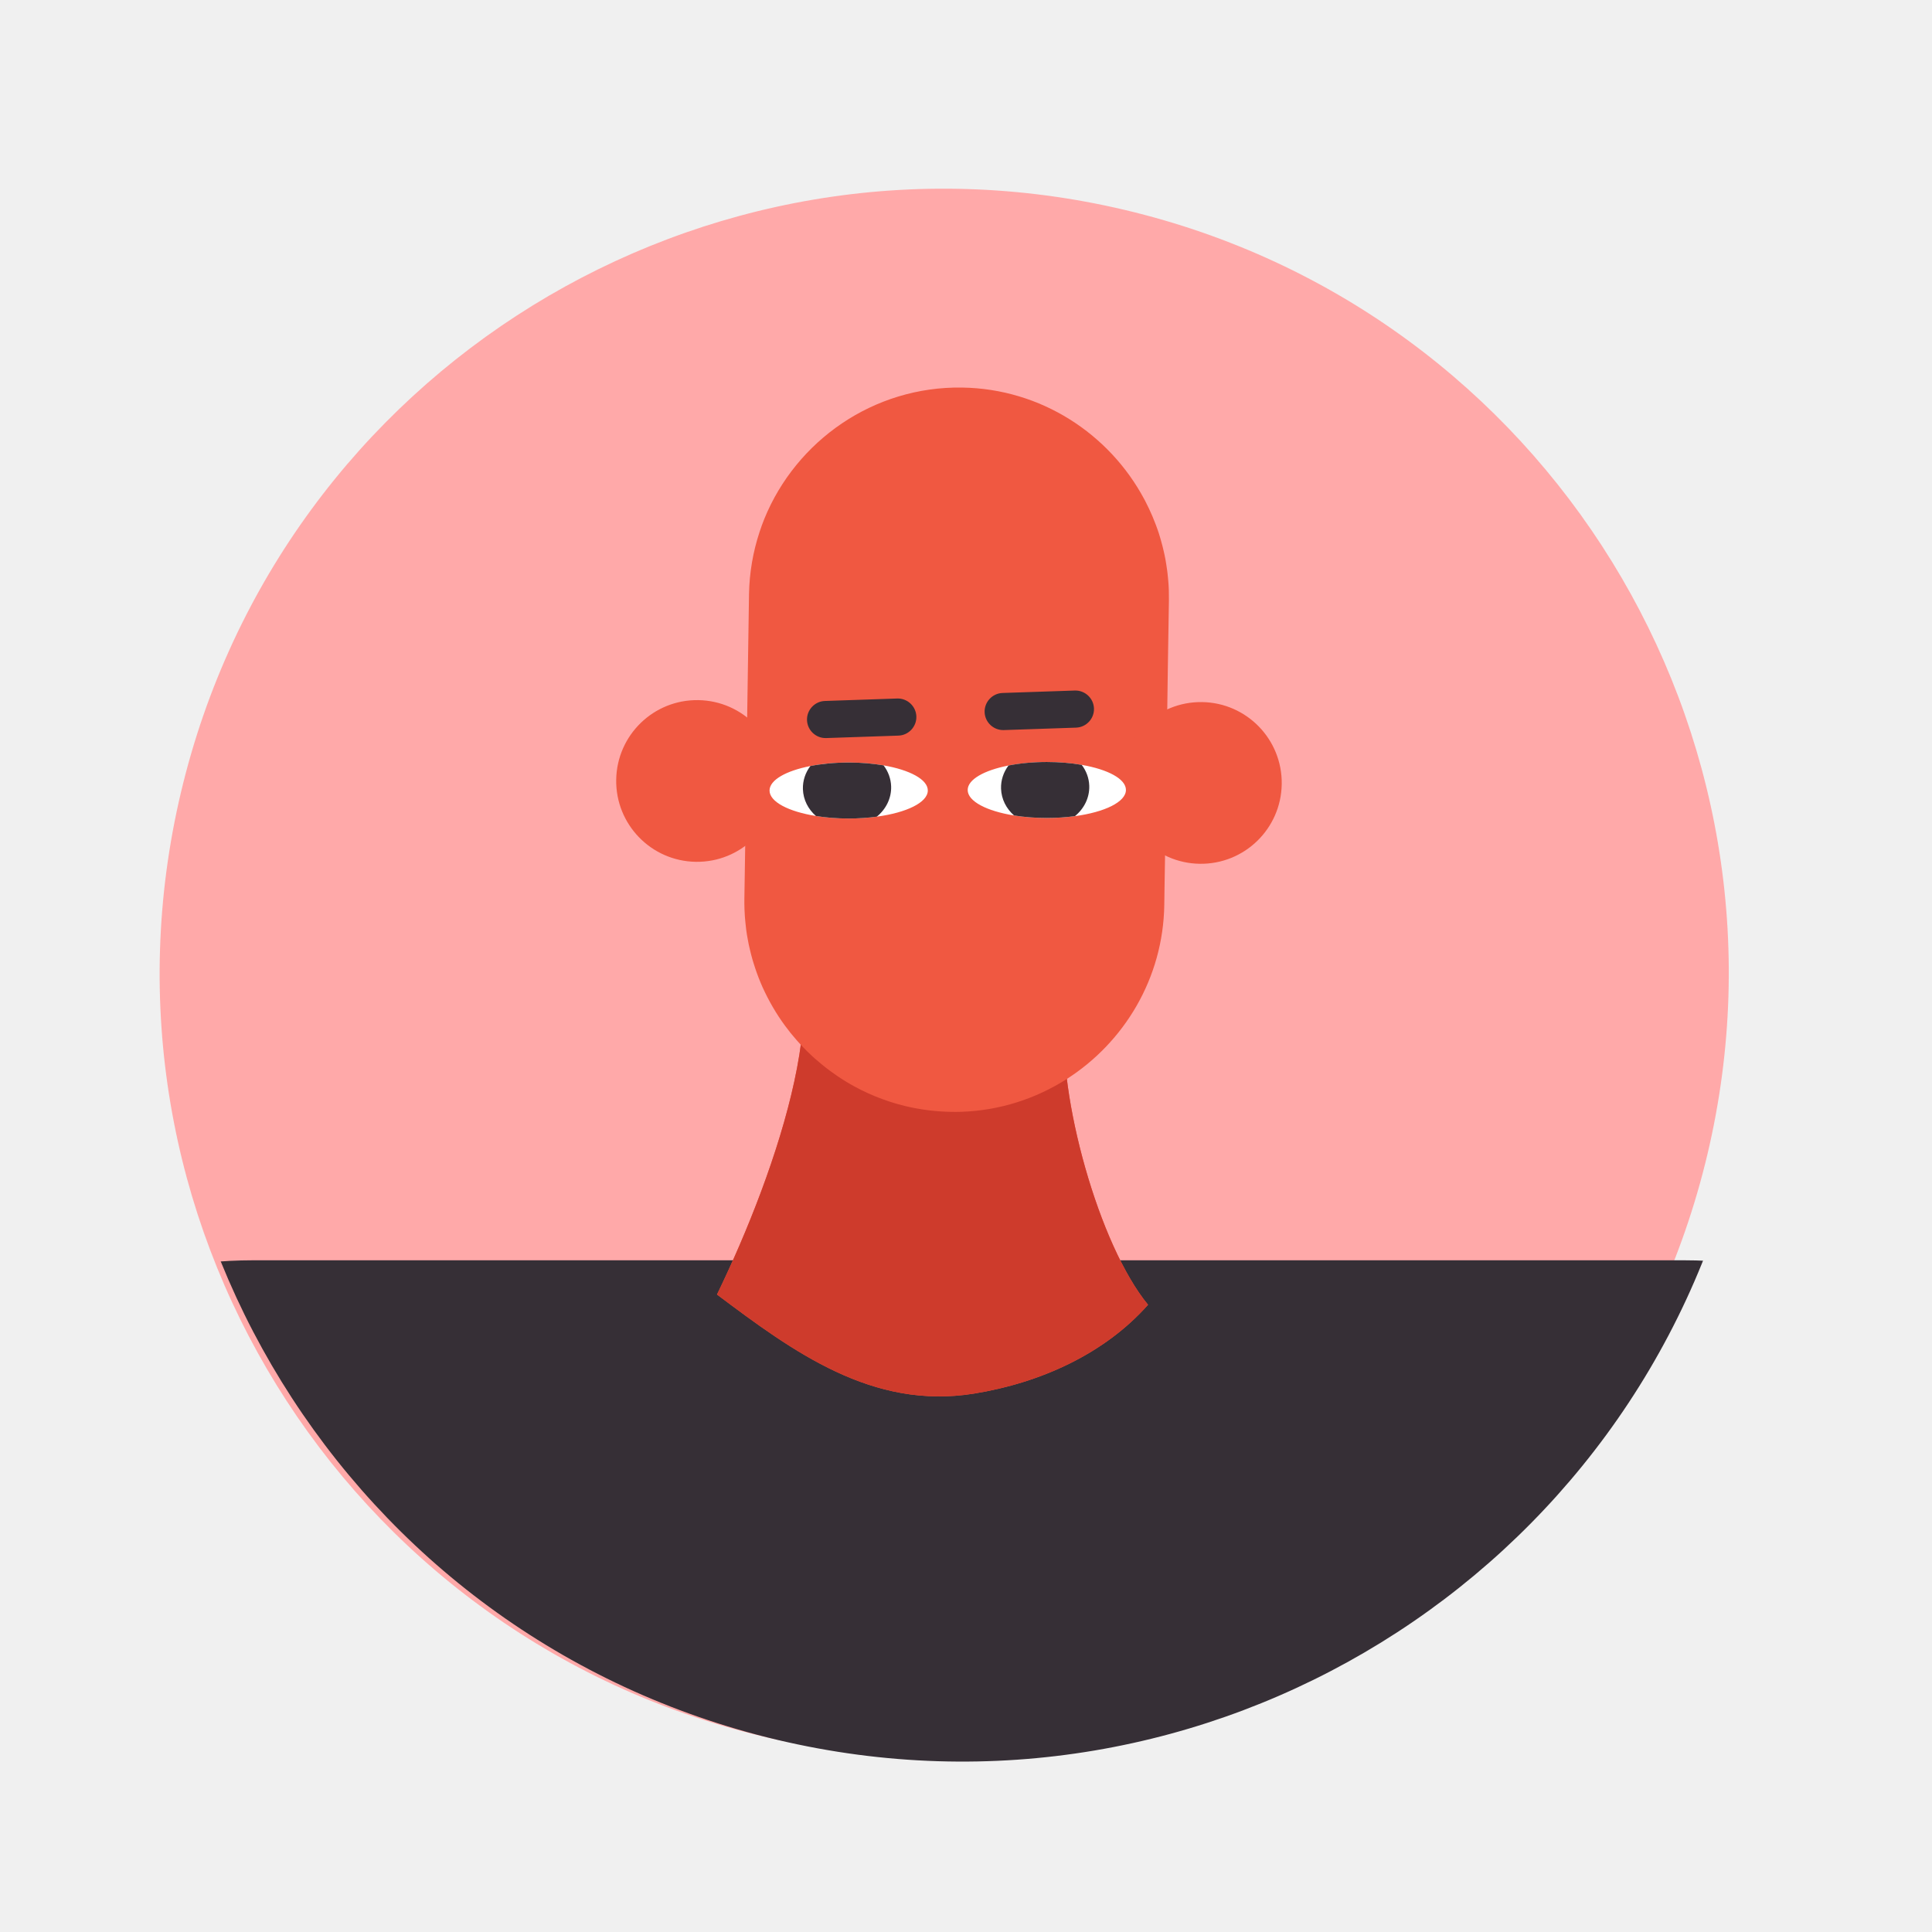
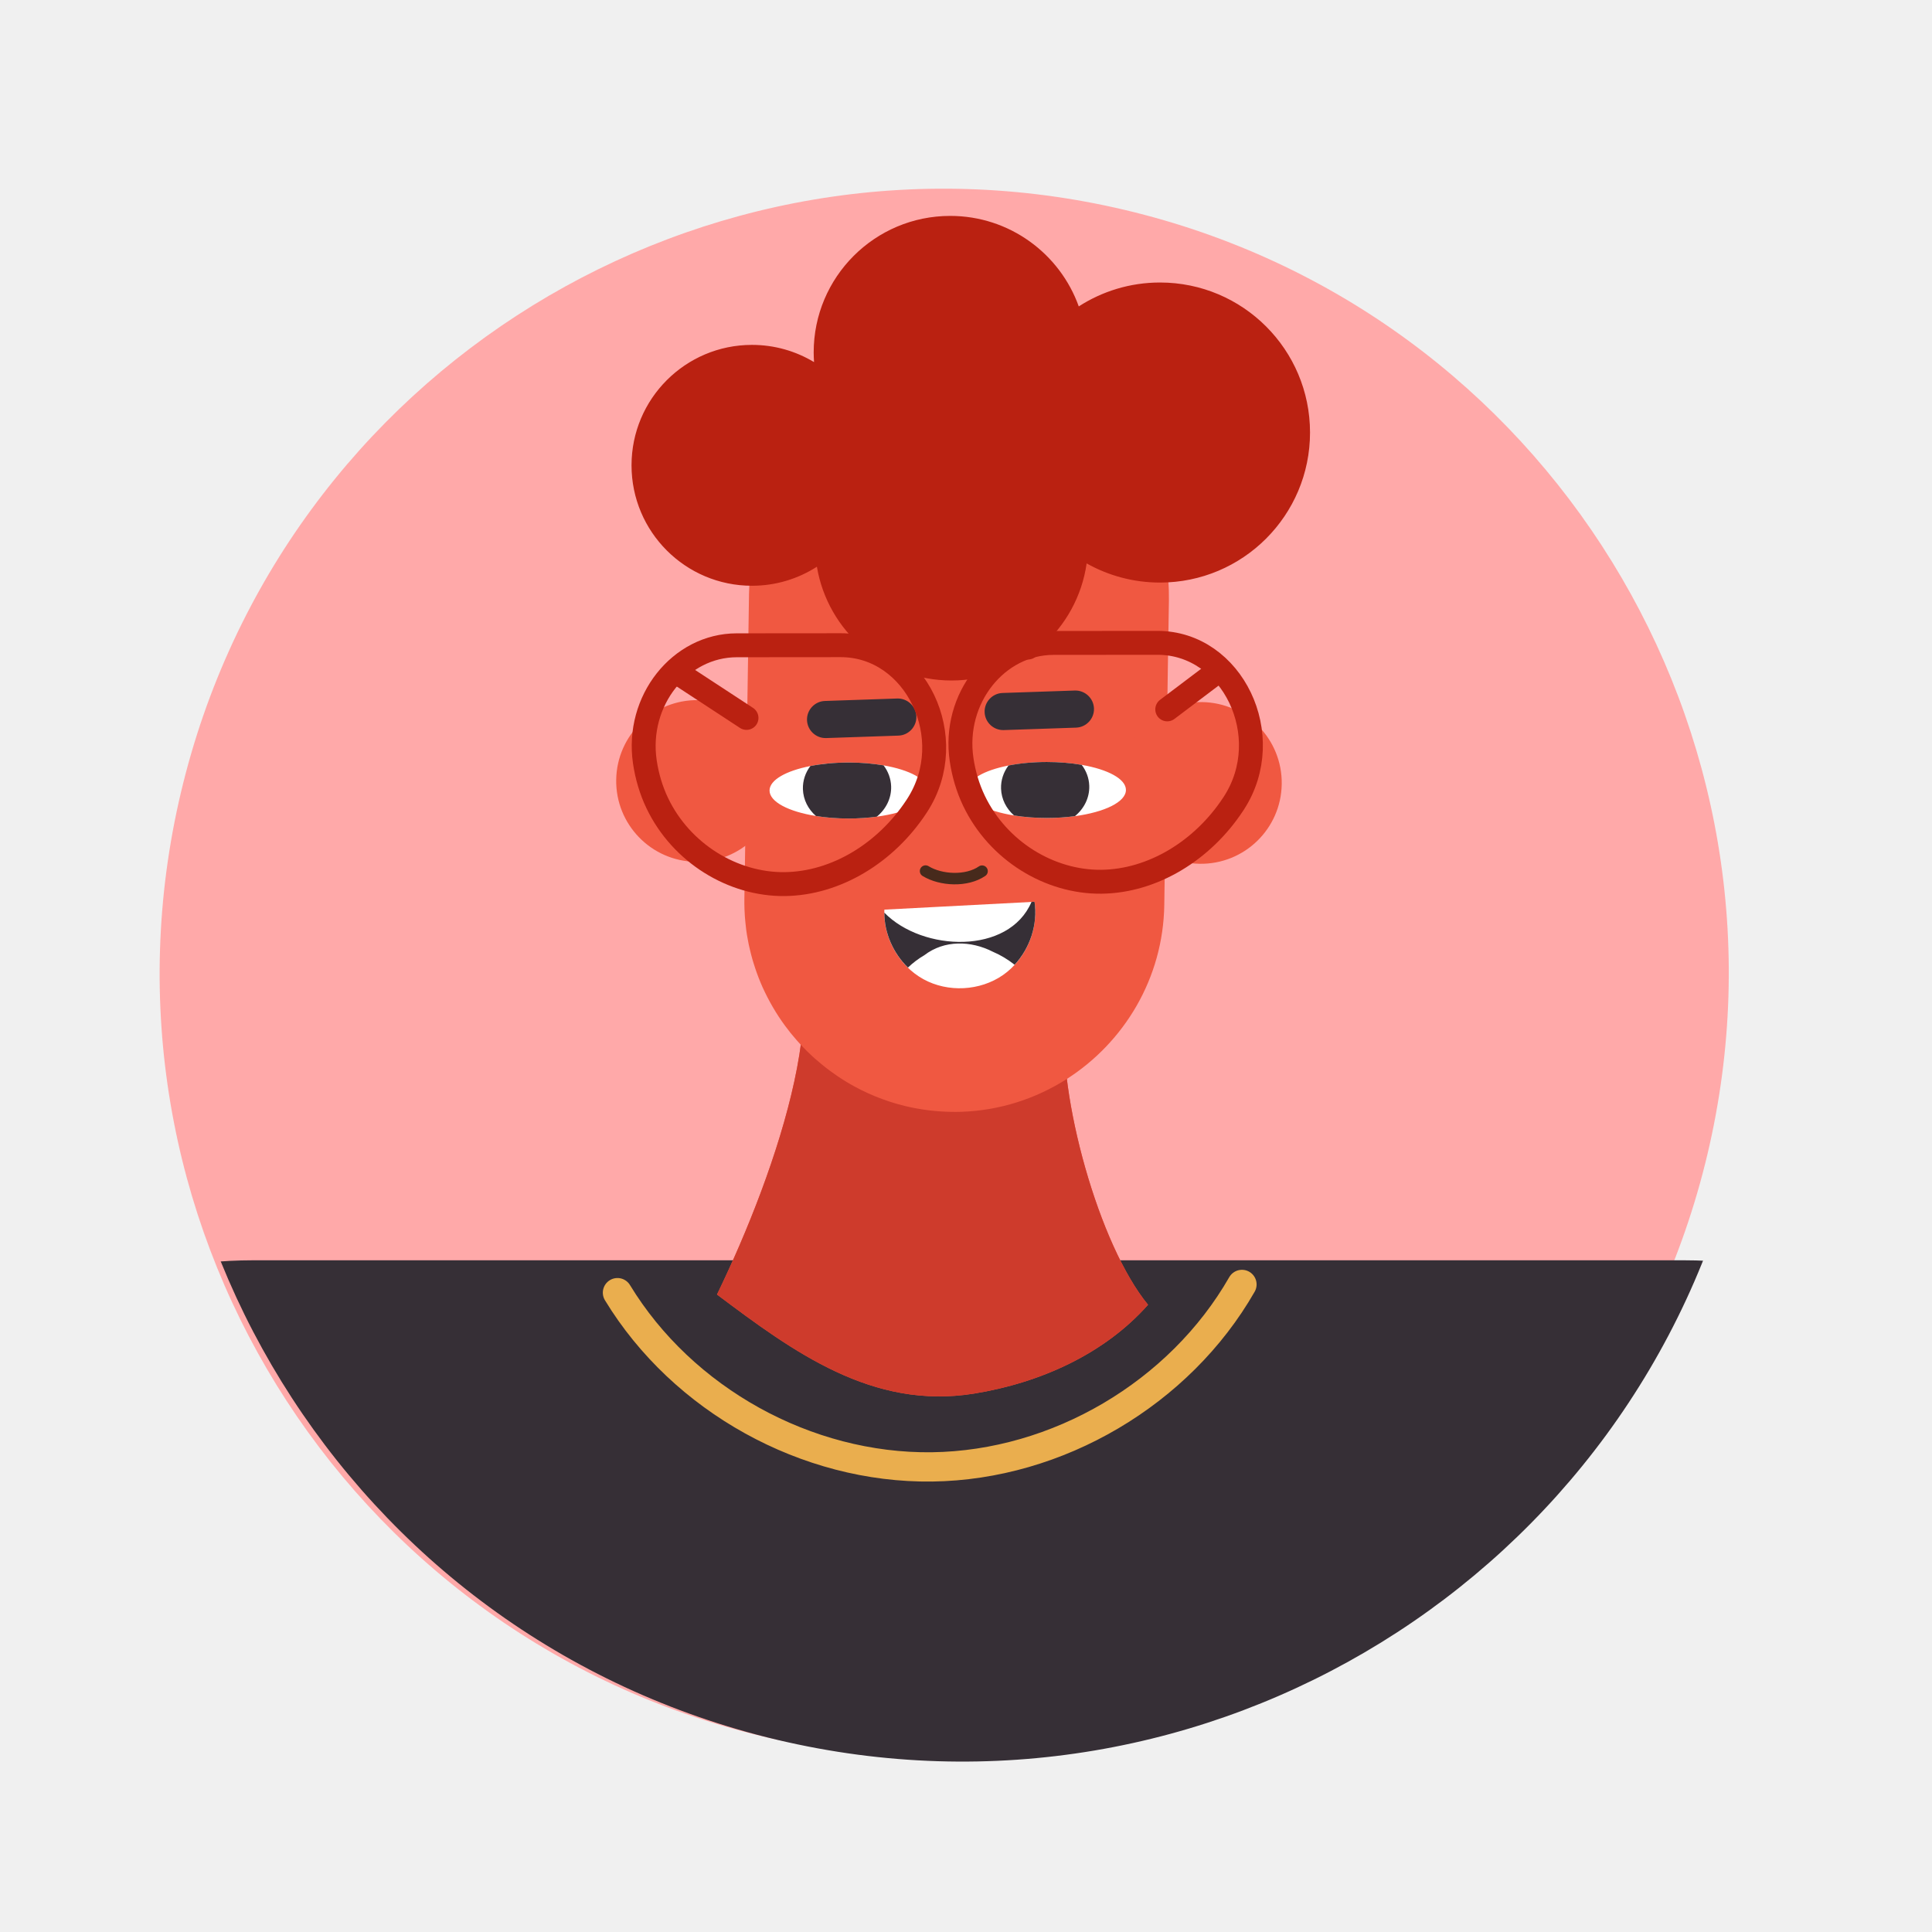
<svg xmlns="http://www.w3.org/2000/svg" width="133" height="133" viewBox="0 0 133 133" fill="none">
-   <mask id="mask0_312_269" style="mask-type:luminance" maskUnits="userSpaceOnUse" x="10" y="12" width="110" height="110">
+   <mask id="mask0_312_266" style="mask-type:luminance" maskUnits="userSpaceOnUse" x="10" y="12" width="110" height="110">
    <path d="M117.542 79.458C124.422 50.44 106.476 21.338 77.458 14.458C48.44 7.578 19.338 25.524 12.458 54.542C5.578 83.561 23.524 112.662 52.542 119.542C81.56 126.423 110.662 108.476 117.542 79.458Z" fill="white" />
  </mask>
-   <g mask="url(#mask0_312_269)">
+   <g mask="url(#mask0_312_266)">
    <path d="M123.3 -15.745H4.677V147.262H123.3V-15.745Z" fill="#FFA9A9" />
  </g>
-   <mask id="mask1_312_269" style="mask-type:luminance" maskUnits="userSpaceOnUse" x="11" y="11" width="111" height="111">
+   <mask id="mask1_312_266" style="mask-type:luminance" maskUnits="userSpaceOnUse" x="11" y="11" width="111" height="111">
    <path d="M119.721 78.946C126.729 49.39 108.45 19.748 78.894 12.741C49.338 5.733 19.697 24.012 12.689 53.568C5.681 83.124 23.96 112.765 53.516 119.773C83.073 126.781 112.714 108.502 119.721 78.946Z" fill="white" />
  </mask>
-   <g mask="url(#mask1_312_269)">
+   <g mask="url(#mask1_312_266)">
    <path d="M115.955 149.224H17.408C0.23 149.224 -13.825 135.17 -13.825 117.991C-13.825 100.814 0.23 86.759 17.408 86.759H115.955C133.132 86.759 147.187 100.813 147.187 117.991C147.187 135.17 133.132 149.224 115.955 149.224Z" fill="#362F36" />
    <path d="M53.551 53.846C53.505 56.92 50.975 59.374 47.901 59.328C44.827 59.282 42.373 56.752 42.42 53.678C42.466 50.604 44.996 48.15 48.07 48.197C51.143 48.243 53.598 50.772 53.551 53.846Z" fill="#F05841" />
    <path d="M49.359 89.116C54.62 93.07 60.063 97.063 67.048 95.936C71.641 95.194 76.047 93.189 79.032 89.821C75.658 85.731 72.794 75.414 73.302 69.934C73.612 66.582 77.211 64.318 77.723 60.991C76.143 61.317 71.088 64.84 69.474 64.825C68.457 64.817 67.454 65.037 66.461 65.257C64.172 65.764 55.556 62.524 53.267 63.031C58.114 67.205 53.498 80.57 49.359 89.116Z" fill="#F05841" />
    <path d="M49.359 89.116C54.62 93.07 60.063 97.063 67.048 95.936C71.641 95.194 76.047 93.189 79.032 89.821C75.658 85.731 72.794 75.414 73.302 69.934C73.612 66.582 77.211 64.318 77.723 60.991C76.143 61.317 71.088 64.84 69.474 64.825C68.457 64.817 67.454 65.037 66.461 65.257C64.172 65.764 55.556 62.524 53.267 63.031C58.114 67.205 53.498 80.57 49.359 89.116Z" fill="#CE3B2C" />
    <path d="M72.922 35.079C68.818 36.896 67.381 41.828 68.823 45.681C70.266 49.535 73.897 52.412 77.764 54.552C78.401 49.357 78.675 44.841 79.311 39.646C79.55 37.694 79.477 35.221 77.471 34.427C76.345 33.981 74.034 34.588 72.922 35.079Z" fill="#2D1A14" />
    <path d="M80.469 41.348L80.399 45.689L80.355 48.833L80.289 53.288L80.203 58.887L80.166 61.154L80.15 62.305C80.072 67.34 77.394 71.758 73.42 74.29C71.308 75.634 68.834 76.447 66.188 76.537C65.951 76.545 65.714 76.545 65.477 76.541C64.395 76.524 63.342 76.385 62.325 76.145C62.154 76.104 61.986 76.059 61.815 76.01C61.761 75.993 61.709 75.981 61.655 75.965C61.598 75.949 61.541 75.928 61.484 75.912C61.382 75.883 61.275 75.847 61.173 75.814C61.031 75.765 60.883 75.716 60.741 75.662C60.083 75.422 59.451 75.136 58.842 74.805C58.038 74.368 57.278 73.854 56.576 73.278C56.401 73.135 56.233 72.992 56.066 72.845C55.71 72.522 55.368 72.188 55.045 71.832C54.914 71.689 54.784 71.542 54.661 71.391C54.584 71.301 54.506 71.212 54.432 71.121C54.297 70.95 54.163 70.774 54.032 70.599C53.432 69.782 52.921 68.896 52.496 67.961C52.452 67.858 52.406 67.757 52.362 67.651C52.178 67.214 52.019 66.768 51.88 66.315C51.818 66.127 51.765 65.935 51.717 65.748C51.704 65.699 51.688 65.649 51.68 65.6C51.659 65.523 51.639 65.445 51.623 65.364C51.566 65.139 51.521 64.915 51.48 64.686C51.439 64.469 51.402 64.253 51.374 64.037C51.37 63.988 51.362 63.947 51.358 63.902C51.337 63.751 51.321 63.603 51.309 63.453C51.3 63.404 51.3 63.355 51.296 63.306C51.288 63.224 51.28 63.146 51.276 63.065C51.263 62.905 51.259 62.751 51.251 62.591C51.243 62.354 51.239 62.109 51.243 61.868L51.276 59.798L51.406 51.325L51.545 42.051L51.562 40.915C51.587 39.421 51.84 37.983 52.285 36.632C52.386 36.321 52.497 36.015 52.619 35.713C54.804 30.351 60.121 26.586 66.234 26.68C71.665 26.761 76.378 29.873 78.775 34.373L78.816 34.447C78.893 34.598 78.971 34.753 79.044 34.908C79.065 34.945 79.081 34.978 79.097 35.014C79.167 35.165 79.236 35.32 79.302 35.471L79.35 35.581C79.428 35.765 79.502 35.953 79.575 36.145C79.608 36.239 79.645 36.333 79.677 36.427C79.71 36.525 79.738 36.619 79.775 36.713C79.804 36.812 79.833 36.905 79.861 36.999C79.866 37.004 79.865 37.008 79.865 37.008C79.894 37.106 79.923 37.2 79.947 37.298C79.976 37.396 80 37.49 80.025 37.588C80.054 37.694 80.078 37.805 80.103 37.911C80.147 38.098 80.189 38.29 80.225 38.486C80.233 38.531 80.242 38.58 80.25 38.629C80.266 38.715 80.278 38.796 80.29 38.878C80.307 38.977 80.323 39.078 80.335 39.176C80.339 39.217 80.348 39.258 80.352 39.298C80.36 39.364 80.368 39.433 80.376 39.499C80.385 39.556 80.389 39.613 80.393 39.67C80.397 39.691 80.397 39.715 80.401 39.735C80.409 39.829 80.422 39.919 80.426 40.013C80.434 40.107 80.438 40.197 80.447 40.291C80.455 40.405 80.459 40.523 80.463 40.638C80.469 40.875 80.469 41.111 80.469 41.348Z" fill="#F05841" />
    <path d="M88.235 53.982C88.189 57.056 85.659 59.51 82.585 59.463C79.512 59.417 77.057 56.887 77.104 53.813C77.15 50.739 79.68 48.285 82.754 48.332C85.828 48.378 88.282 50.907 88.235 53.982Z" fill="#F05841" />
    <path d="M77.51 54.381C77.509 55.204 76.053 55.907 74.001 56.184C73.4 56.265 72.746 56.309 72.062 56.31C71.259 56.311 70.495 56.249 69.808 56.138C67.924 55.835 66.616 55.163 66.616 54.384C66.616 53.658 67.749 53.027 69.425 52.699C70.206 52.545 71.105 52.458 72.063 52.458C72.925 52.457 73.741 52.528 74.465 52.654C76.269 52.966 77.511 53.623 77.51 54.381Z" fill="white" />
    <path d="M74.985 54.09C75.013 54.914 74.63 55.666 74.001 56.183C73.4 56.264 72.746 56.309 72.062 56.309C71.259 56.31 70.495 56.249 69.808 56.137C69.275 55.669 68.938 55.021 68.913 54.296C68.893 53.708 69.083 53.154 69.425 52.698C70.206 52.544 71.105 52.456 72.063 52.456C72.925 52.456 73.741 52.527 74.465 52.653C74.778 53.064 74.967 53.557 74.985 54.09Z" fill="#362F36" />
    <path d="M63.871 54.417C63.87 55.24 62.414 55.943 60.362 56.219C59.761 56.3 59.107 56.345 58.424 56.346C57.62 56.346 56.856 56.285 56.168 56.173C54.285 55.87 52.976 55.199 52.976 54.42C52.976 53.694 54.11 53.063 55.785 52.735C56.567 52.581 57.466 52.493 58.424 52.493C59.286 52.493 60.102 52.564 60.826 52.689C62.63 53.002 63.872 53.659 63.871 54.417Z" fill="white" />
    <path d="M61.346 54.127C61.374 54.95 60.991 55.703 60.362 56.219C59.761 56.301 59.107 56.345 58.424 56.346C57.62 56.347 56.856 56.285 56.168 56.173C55.635 55.705 55.298 55.058 55.273 54.332C55.253 53.744 55.444 53.191 55.785 52.734C56.567 52.581 57.466 52.493 58.424 52.493C59.286 52.492 60.102 52.564 60.826 52.689C61.138 53.1 61.328 53.594 61.346 54.127Z" fill="#362F36" />
    <path d="M61.354 59.972L65.152 63.579L68.828 59.972H61.354Z" fill="#F05841" />
    <path d="M61.849 50.64L56.876 50.809C56.173 50.832 55.579 50.277 55.555 49.575C55.531 48.873 56.087 48.278 56.789 48.255L61.763 48.086C62.465 48.063 63.059 48.618 63.083 49.32C63.106 50.022 62.551 50.616 61.849 50.64Z" fill="#362F36" />
    <path d="M74.076 50.091L69.103 50.259C68.4 50.283 67.806 49.728 67.782 49.026C67.759 48.324 68.314 47.729 69.016 47.705L73.99 47.537C74.692 47.514 75.286 48.069 75.31 48.771C75.334 49.473 74.779 50.067 74.076 50.091Z" fill="#362F36" />
  </g>
+   <path d="M60.88 62.62C60.794 64.546 61.878 66.477 63.566 67.407C65.254 68.337 67.466 68.222 69.048 67.121C70.629 66.019 71.506 63.985 71.219 62.079L60.88 62.62Z" fill="white" />
+   <path d="M62.503 66.607C62.863 66.267 63.238 65.986 63.624 65.762C65.008 64.696 66.843 64.749 68.351 65.52C68.875 65.743 69.378 66.044 69.846 66.415C70.909 65.266 71.451 63.632 71.218 62.079L71.008 62.09C69.454 65.737 63.511 65.523 60.878 62.828C60.877 64.237 61.495 65.626 62.503 66.607Z" fill="#362F36" />
+   <path d="M63.716 59.965C64.778 60.617 66.563 60.694 67.606 59.971" stroke="#472A1C" stroke-width="0.79" stroke-miterlimit="10" stroke-linecap="round" stroke-linejoin="round" />
+   <path d="M72.518 44.26C68.626 44.264 65.57 48.071 66.197 52.294C66.343 53.281 66.626 54.24 67.049 55.125C68.703 58.581 72.267 60.74 75.819 60.7C79.371 60.66 82.795 58.54 84.88 55.378C84.901 55.346 84.922 55.315 84.943 55.283C87.935 50.663 84.84 44.249 79.682 44.254L72.518 44.26Z" stroke="#BA2111" stroke-width="1.646" stroke-miterlimit="10" stroke-linecap="round" stroke-linejoin="round" />
+   <path d="M50.714 44.422C46.822 44.426 43.767 48.233 44.393 52.456C44.54 53.443 44.823 54.403 45.246 55.287C46.9 58.743 50.464 60.902 54.016 60.862C57.567 60.822 60.992 58.702 63.077 55.54C63.098 55.508 63.119 55.477 63.139 55.445C66.131 50.825 63.036 44.411 57.879 44.416L50.714 44.422Z" stroke="#BA2111" stroke-width="1.646" stroke-miterlimit="10" stroke-linecap="round" stroke-linejoin="round" />
+   <path d="M59.627 44.577H70.77" stroke="#BA2111" stroke-width="1.646" stroke-miterlimit="10" stroke-linecap="round" stroke-linejoin="round" />
+   <path d="M46.706 46.354L51.39 49.422" stroke="#BA2111" stroke-width="1.646" stroke-miterlimit="10" stroke-linecap="round" stroke-linejoin="round" />
+   <path d="M80.354 48.834L83.853 46.192" stroke="#BA2111" stroke-width="1.646" stroke-miterlimit="10" stroke-linecap="round" stroke-linejoin="round" />
+   <path d="M79.855 19.448C77.794 19.448 75.875 20.054 74.263 21.094C72.963 17.462 69.492 14.863 65.413 14.863C60.222 14.863 56.014 19.071 56.014 24.262C56.014 24.486 56.025 24.708 56.04 24.928C54.792 24.176 53.33 23.742 51.766 23.742C47.187 23.742 43.475 27.454 43.475 32.033C43.475 36.612 47.187 40.324 51.766 40.324C53.413 40.324 54.946 39.842 56.236 39.014C56.983 43.459 60.846 46.846 65.503 46.846C70.239 46.846 74.155 43.342 74.805 38.785C76.298 39.624 78.02 40.104 79.854 40.104C85.558 40.104 90.183 35.48 90.183 29.776C90.184 24.072 85.56 19.448 79.855 19.448Z" fill="#BA2111" />
+   <path d="M42.507 88.988C46.991 96.366 55.53 101.095 64.164 100.982C72.797 100.868 81.208 95.916 85.497 88.422" stroke="#EAAE4E" stroke-width="2.016" stroke-miterlimit="10" stroke-linecap="round" stroke-linejoin="round" />
</svg>
